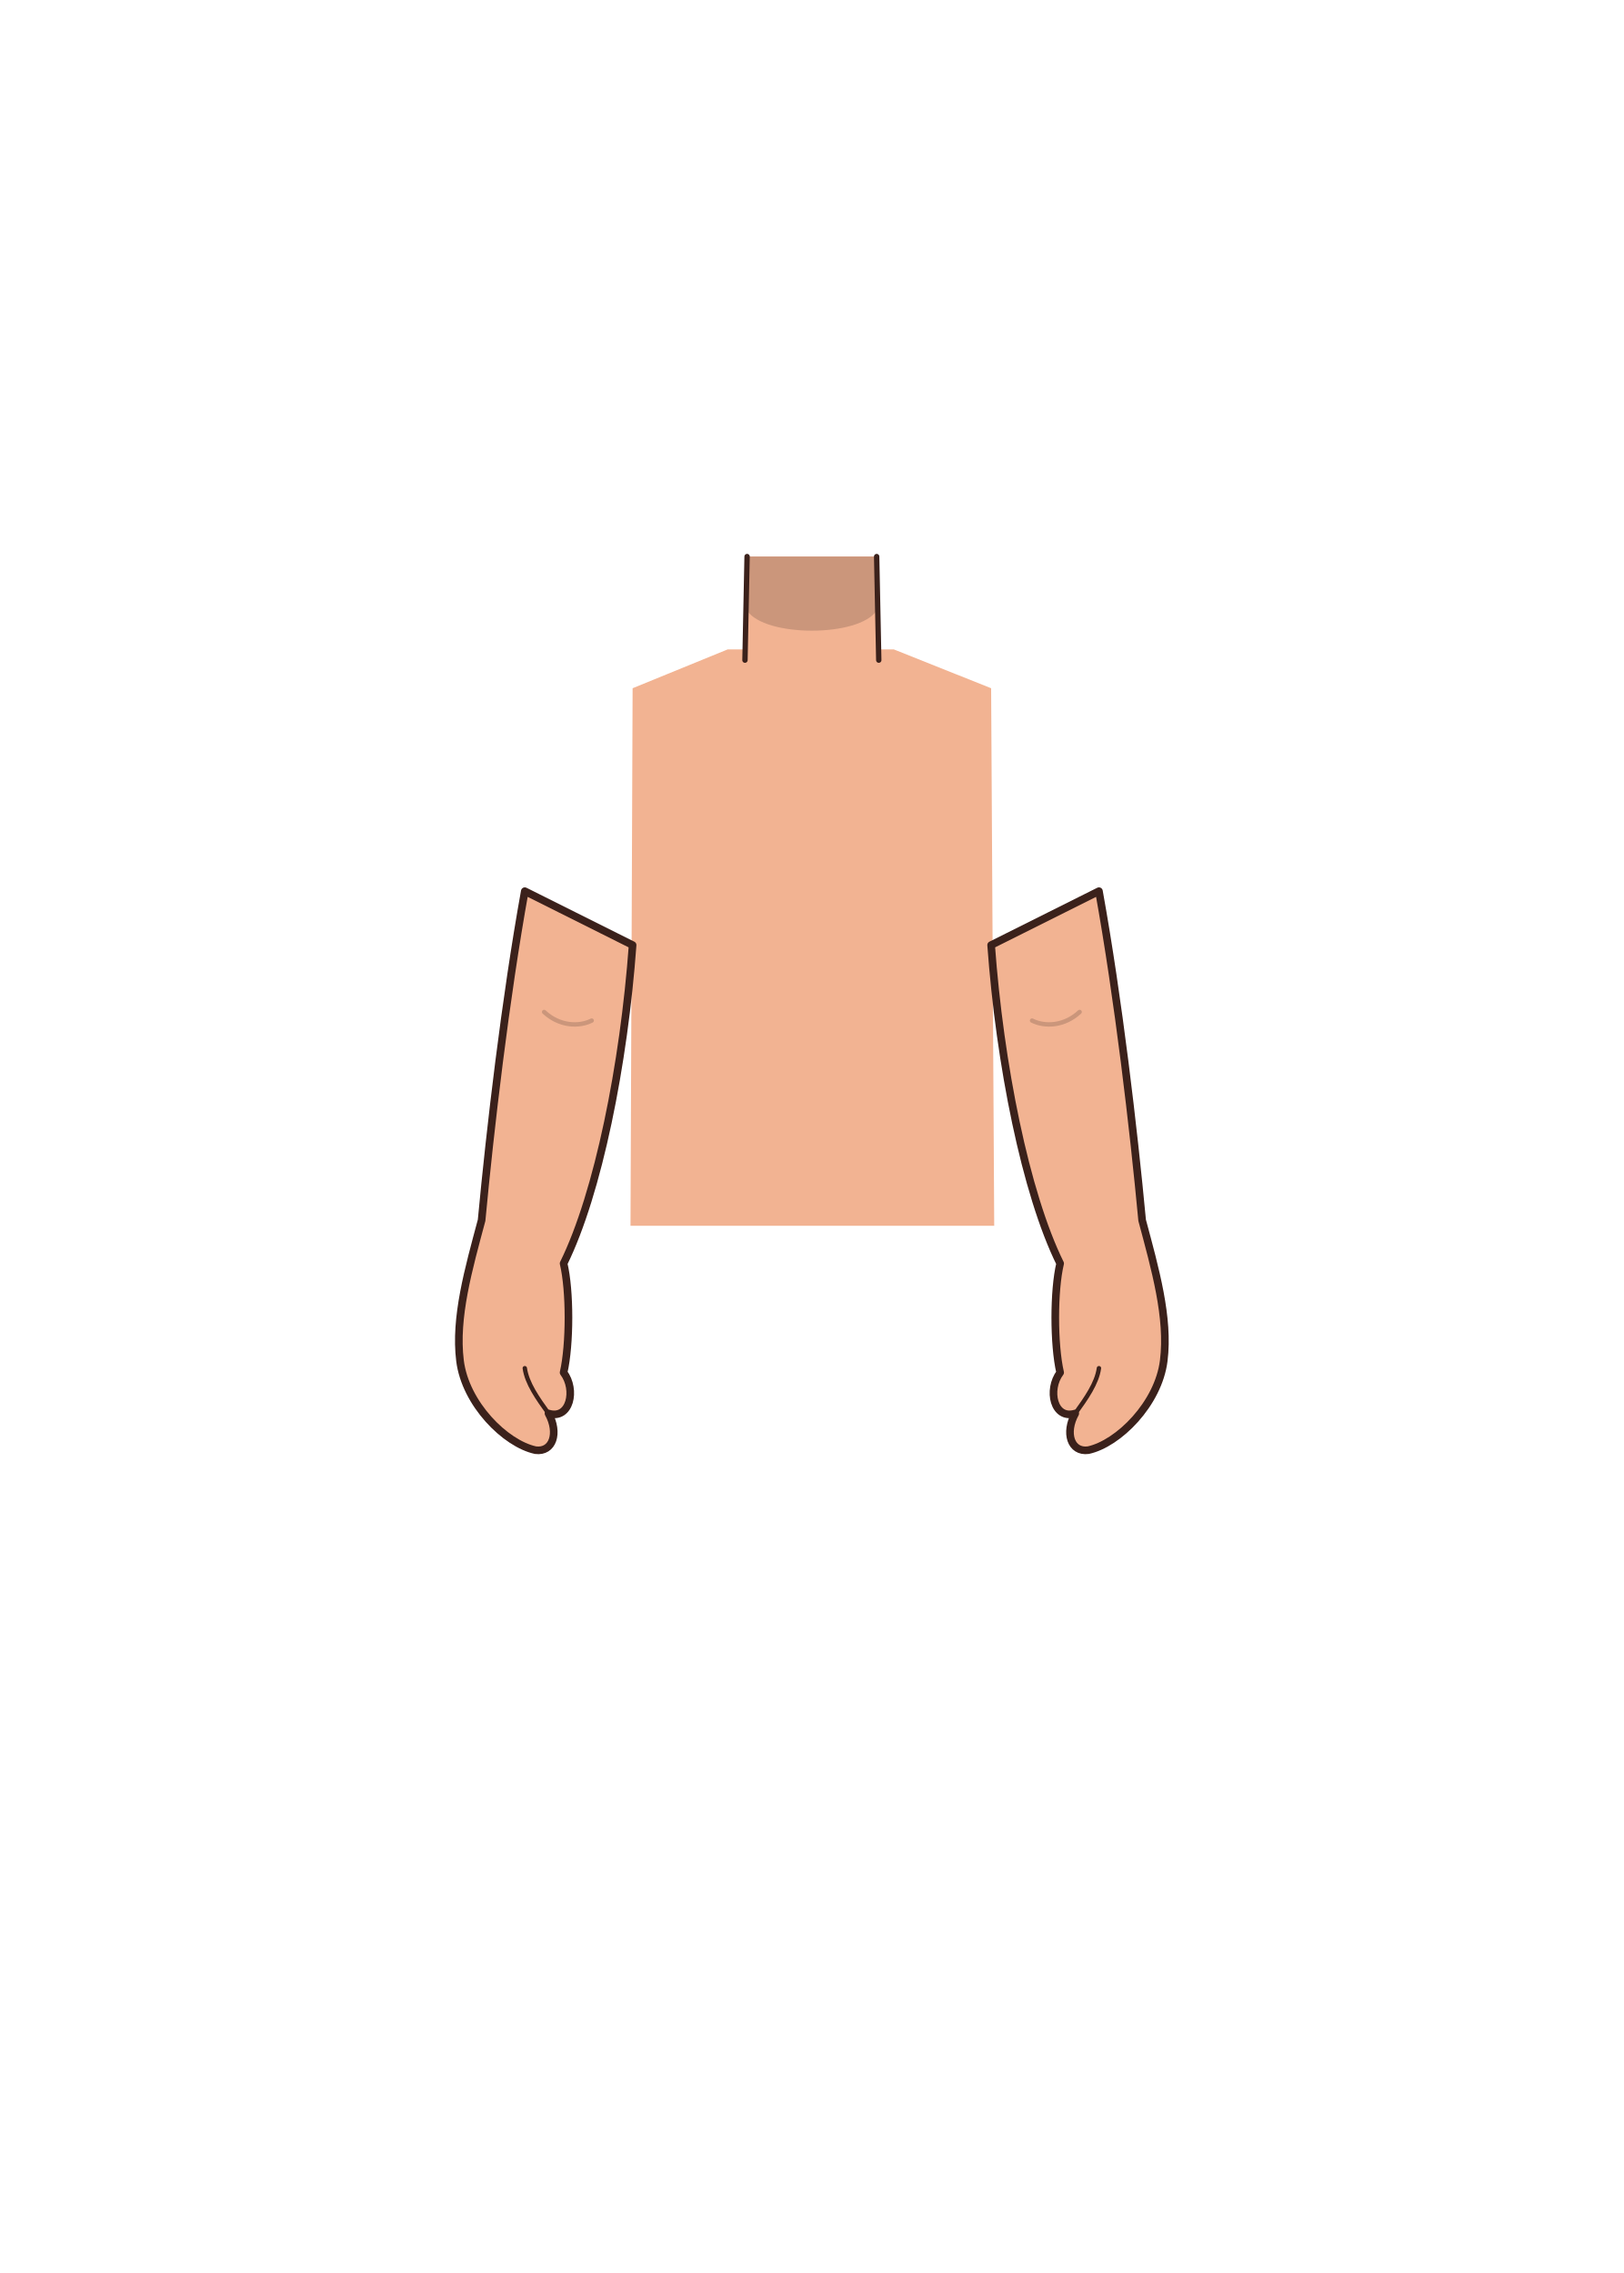
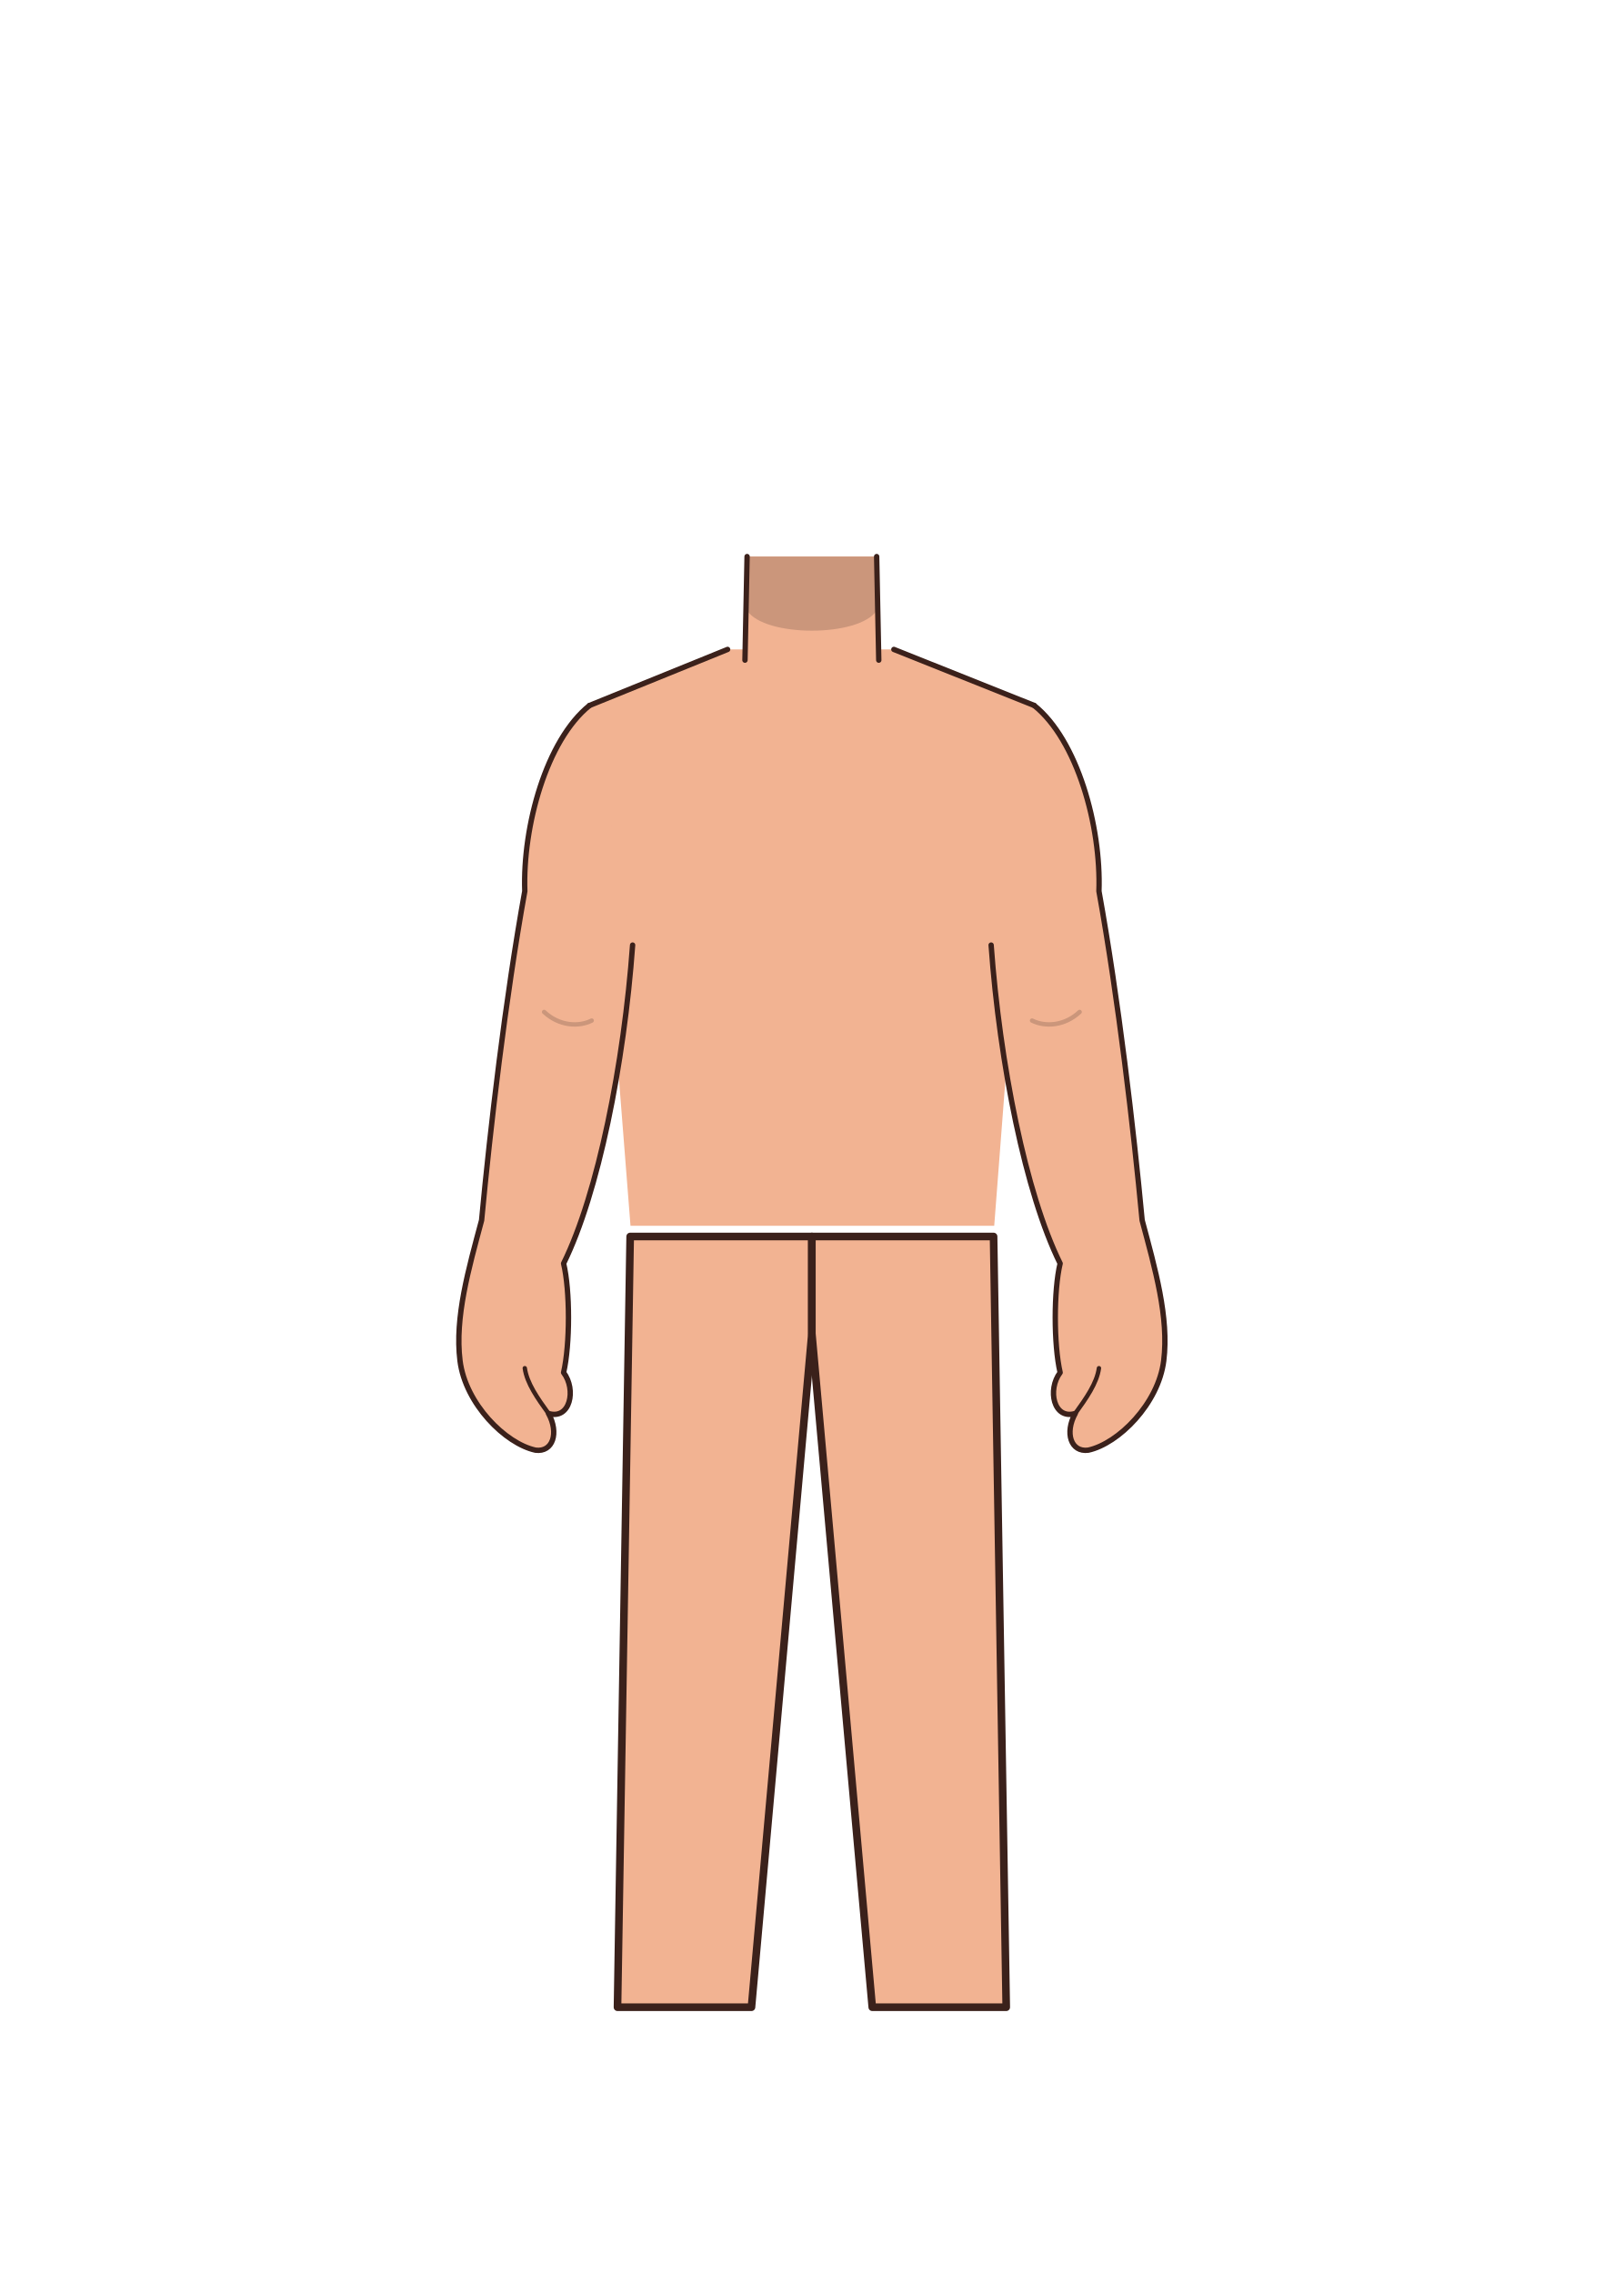
<svg xmlns="http://www.w3.org/2000/svg" viewBox="0 0 1000 1400" width="1000" height="1400">
  <g id="body">
-     <path d="M 448.1 400 L 550.5 400 L 610.4 423.9 L 612.3 755 L 388.3 755 L 389.6 423.9 Z" fill="#F2B392" stroke="none" stroke-width="0" stroke-linejoin="round" stroke-linecap="round" data-fill="skin" data-stroke="none" />
+     <path d="M 388.1 761.6 L 500 761.6 L 500 821.4 L 462.8 1236.3 L 380.3 1236.3 Z" fill="#F2B392" stroke="#3B211B" stroke-width="4.7" stroke-linejoin="round" stroke-linecap="round" data-fill="skin" data-stroke="#3B211B" />
+     <path d="M 611.9 761.6 L 500 761.6 L 500 821.4 L 537.2 1236.3 L 619.7 1236.3 Z" fill="#F2B392" stroke="#3B211B" stroke-width="4.7" stroke-linejoin="round" stroke-linecap="round" data-fill="skin" data-stroke="#3B211B" />
+     <path d="M 448.1 400 L 550.5 400 L 636.9 434.5 L 612.3 755 L 388.3 755 L 363.1 434.5 Z" fill="#F2B392" stroke="none" stroke-width="0" stroke-linejoin="round" stroke-linecap="round" data-fill="skin" data-stroke="none" />
    <path d="M 460.1 342.8 L 458.8 406.6 L 541.2 406.6 L 539.9 342.8 Z" fill="#F2B392" stroke="none" stroke-width="0" stroke-linejoin="round" stroke-linecap="round" data-fill="skin" data-stroke="none" />
    <path d="M 460.1 342.8 L 539.9 342.8 L 539.9 376 C 529.3 392.6 470.7 392.6 460.1 376 Z" fill="#cb967b" stroke="none" stroke-width="0" stroke-linejoin="round" stroke-linecap="round" data-fill="skinShade" data-stroke="none" />
    <path d="M 460.1 342.8 L 458.8 406.6" fill="none" stroke="#3B211B" stroke-width="3.3" stroke-linejoin="round" stroke-linecap="round" data-fill="none" data-stroke="#3B211B" />
    <path d="M 539.9 342.8 L 541.2 406.6" fill="none" stroke="#3B211B" stroke-width="3.3" stroke-linejoin="round" stroke-linecap="round" data-fill="none" data-stroke="#3B211B" />
-     <path d="M 323.2 548.9 C 311.2 615.4 301.9 695.1 296.6 751.6 C 288.6 781.5 280 811.5 283.3 838.1 C 286.6 864.6 311.2 889.2 329.8 893.2 C 340.5 894.6 344.4 882.6 337.8 870.6 C 351.1 874.6 355.1 856 347.1 845.4 C 351.1 828.1 351.1 794.8 347.1 778.2 C 368.4 735 384.3 655.2 389.6 582.1 Z" fill="#F2B392" stroke="#3B211B" stroke-width="4.7" stroke-linejoin="round" stroke-linecap="round" data-fill="skin" data-stroke="#3B211B" />
-     <path d="M 676.8 548.9 C 688.8 615.4 698.1 695.1 703.4 751.6 C 711.4 781.5 720 811.5 716.7 838.1 C 713.4 864.6 688.8 889.2 670.2 893.2 C 659.5 894.6 655.6 882.6 662.2 870.6 C 648.9 874.6 644.9 856 652.9 845.4 C 648.9 828.1 648.9 794.8 652.9 778.2 C 631.6 735 615.7 655.2 610.4 582.1 Z" fill="#F2B392" stroke="#3B211B" stroke-width="4.7" stroke-linejoin="round" stroke-linecap="round" data-fill="skin" data-stroke="#3B211B" />
+     <path d="M 363.1 434.5 C 336.5 455.8 321.8 509 323.2 548.9 C 311.2 615.4 301.9 695.1 296.6 751.6 C 288.6 781.5 280 811.5 283.3 838.1 C 286.6 864.6 311.2 889.2 329.8 893.2 C 340.5 894.6 344.4 882.6 337.8 870.6 C 351.1 874.6 355.1 856 347.1 845.4 C 351.1 828.1 351.1 794.8 347.1 778.2 C 368.4 735 384.3 655.2 389.6 582.1 Z" fill="#F2B392" stroke="none" stroke-width="0" stroke-linejoin="round" stroke-linecap="round" data-fill="skin" data-stroke="none" />
+     <path d="M 636.9 434.5 C 663.5 455.8 678.2 509 676.8 548.9 C 688.8 615.4 698.1 695.1 703.4 751.6 C 711.4 781.5 720 811.5 716.7 838.1 C 713.4 864.6 688.8 889.2 670.2 893.2 C 659.5 894.6 655.6 882.6 662.2 870.6 C 648.9 874.6 644.9 856 652.9 845.4 C 648.9 828.1 648.9 794.8 652.9 778.2 C 631.6 735 615.7 655.2 610.4 582.1 Z" fill="#F2B392" stroke="none" stroke-width="0" stroke-linejoin="round" stroke-linecap="round" data-fill="skin" data-stroke="none" />
+     <path d="M 363.1 434.5 C 336.5 455.8 321.8 509 323.2 548.9 C 311.2 615.4 301.9 695.1 296.6 751.6 C 288.6 781.5 280 811.5 283.3 838.1 C 286.6 864.6 311.2 889.2 329.8 893.2 C 340.5 894.6 344.4 882.6 337.8 870.6 C 351.1 874.6 355.1 856 347.1 845.4 C 351.1 828.1 351.1 794.8 347.1 778.2 C 368.4 735 384.3 655.2 389.6 582.1" fill="none" stroke="#3B211B" stroke-width="3.3" stroke-linejoin="round" stroke-linecap="round" data-fill="none" data-stroke="#3B211B" />
+     <path d="M 636.9 434.5 C 663.5 455.8 678.2 509 676.8 548.9 C 688.8 615.4 698.1 695.1 703.4 751.6 C 711.4 781.5 720 811.5 716.7 838.1 C 713.4 864.6 688.8 889.2 670.2 893.2 C 659.5 894.6 655.6 882.6 662.2 870.6 C 648.9 874.6 644.9 856 652.9 845.4 C 648.9 828.1 648.9 794.8 652.9 778.2 C 631.6 735 615.7 655.2 610.4 582.1" fill="none" stroke="#3B211B" stroke-width="3.3" stroke-linejoin="round" stroke-linecap="round" data-fill="none" data-stroke="#3B211B" />
+     <path d="M 448.1 400 L 363.1 434.5" fill="none" stroke="#3B211B" stroke-width="3.3" stroke-linejoin="round" stroke-linecap="round" data-fill="none" data-stroke="#3B211B" />
+     <path d="M 550.5 400 L 636.9 434.5" fill="none" stroke="#3B211B" stroke-width="3.3" stroke-linejoin="round" stroke-linecap="round" data-fill="none" data-stroke="#3B211B" />
    <path d="M 337.8 870.6 C 331.1 861.3 324.5 852 323.2 842.7" fill="none" stroke="#3B211B" stroke-width="2.7" stroke-linejoin="round" stroke-linecap="round" data-fill="none" data-stroke="#3B211B" />
    <path d="M 662.2 870.6 C 668.9 861.3 675.5 852 676.8 842.7" fill="none" stroke="#3B211B" stroke-width="2.7" stroke-linejoin="round" stroke-linecap="round" data-fill="none" data-stroke="#3B211B" />
    <path d="M 335.1 623.3 C 344.4 632 356.4 632.6 364.4 628.6" fill="none" stroke="#cb967b" stroke-width="2.7" stroke-linejoin="round" stroke-linecap="round" data-fill="none" data-stroke="skinShade" />
    <path d="M 664.9 623.3 C 655.6 632 643.6 632.6 635.6 628.6" fill="none" stroke="#cb967b" stroke-width="2.7" stroke-linejoin="round" stroke-linecap="round" data-fill="none" data-stroke="skinShade" />
  </g>
</svg>
